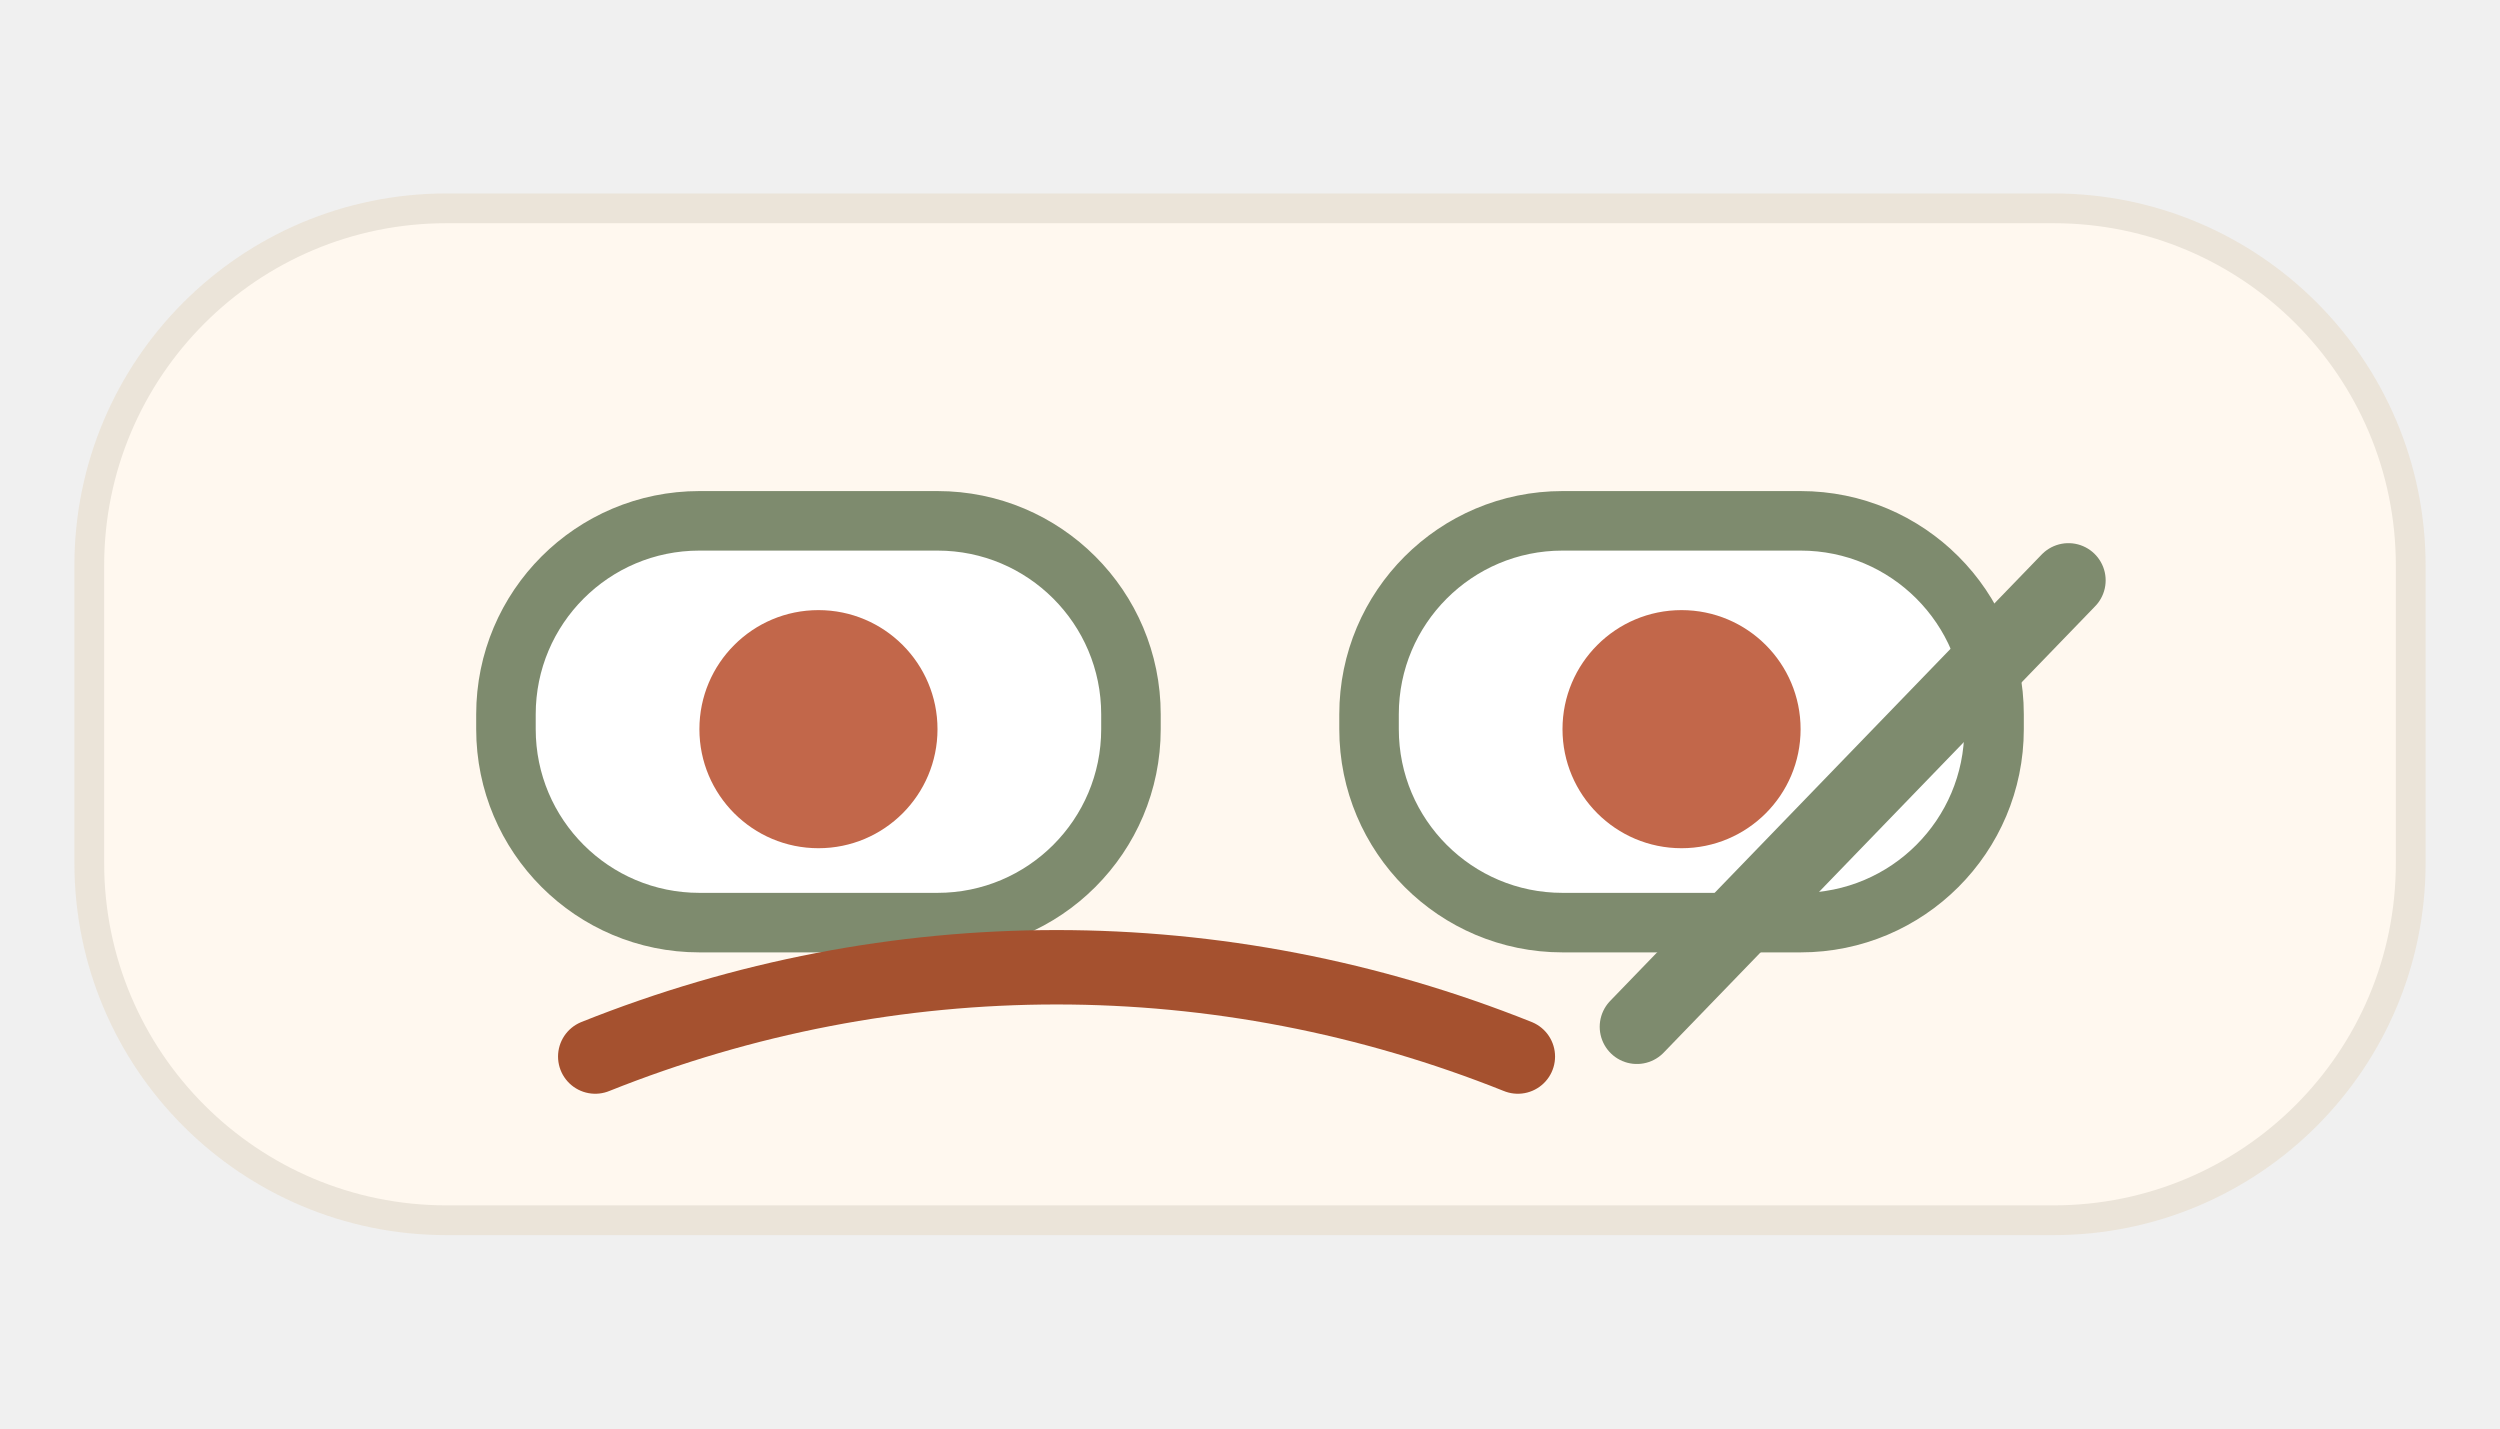
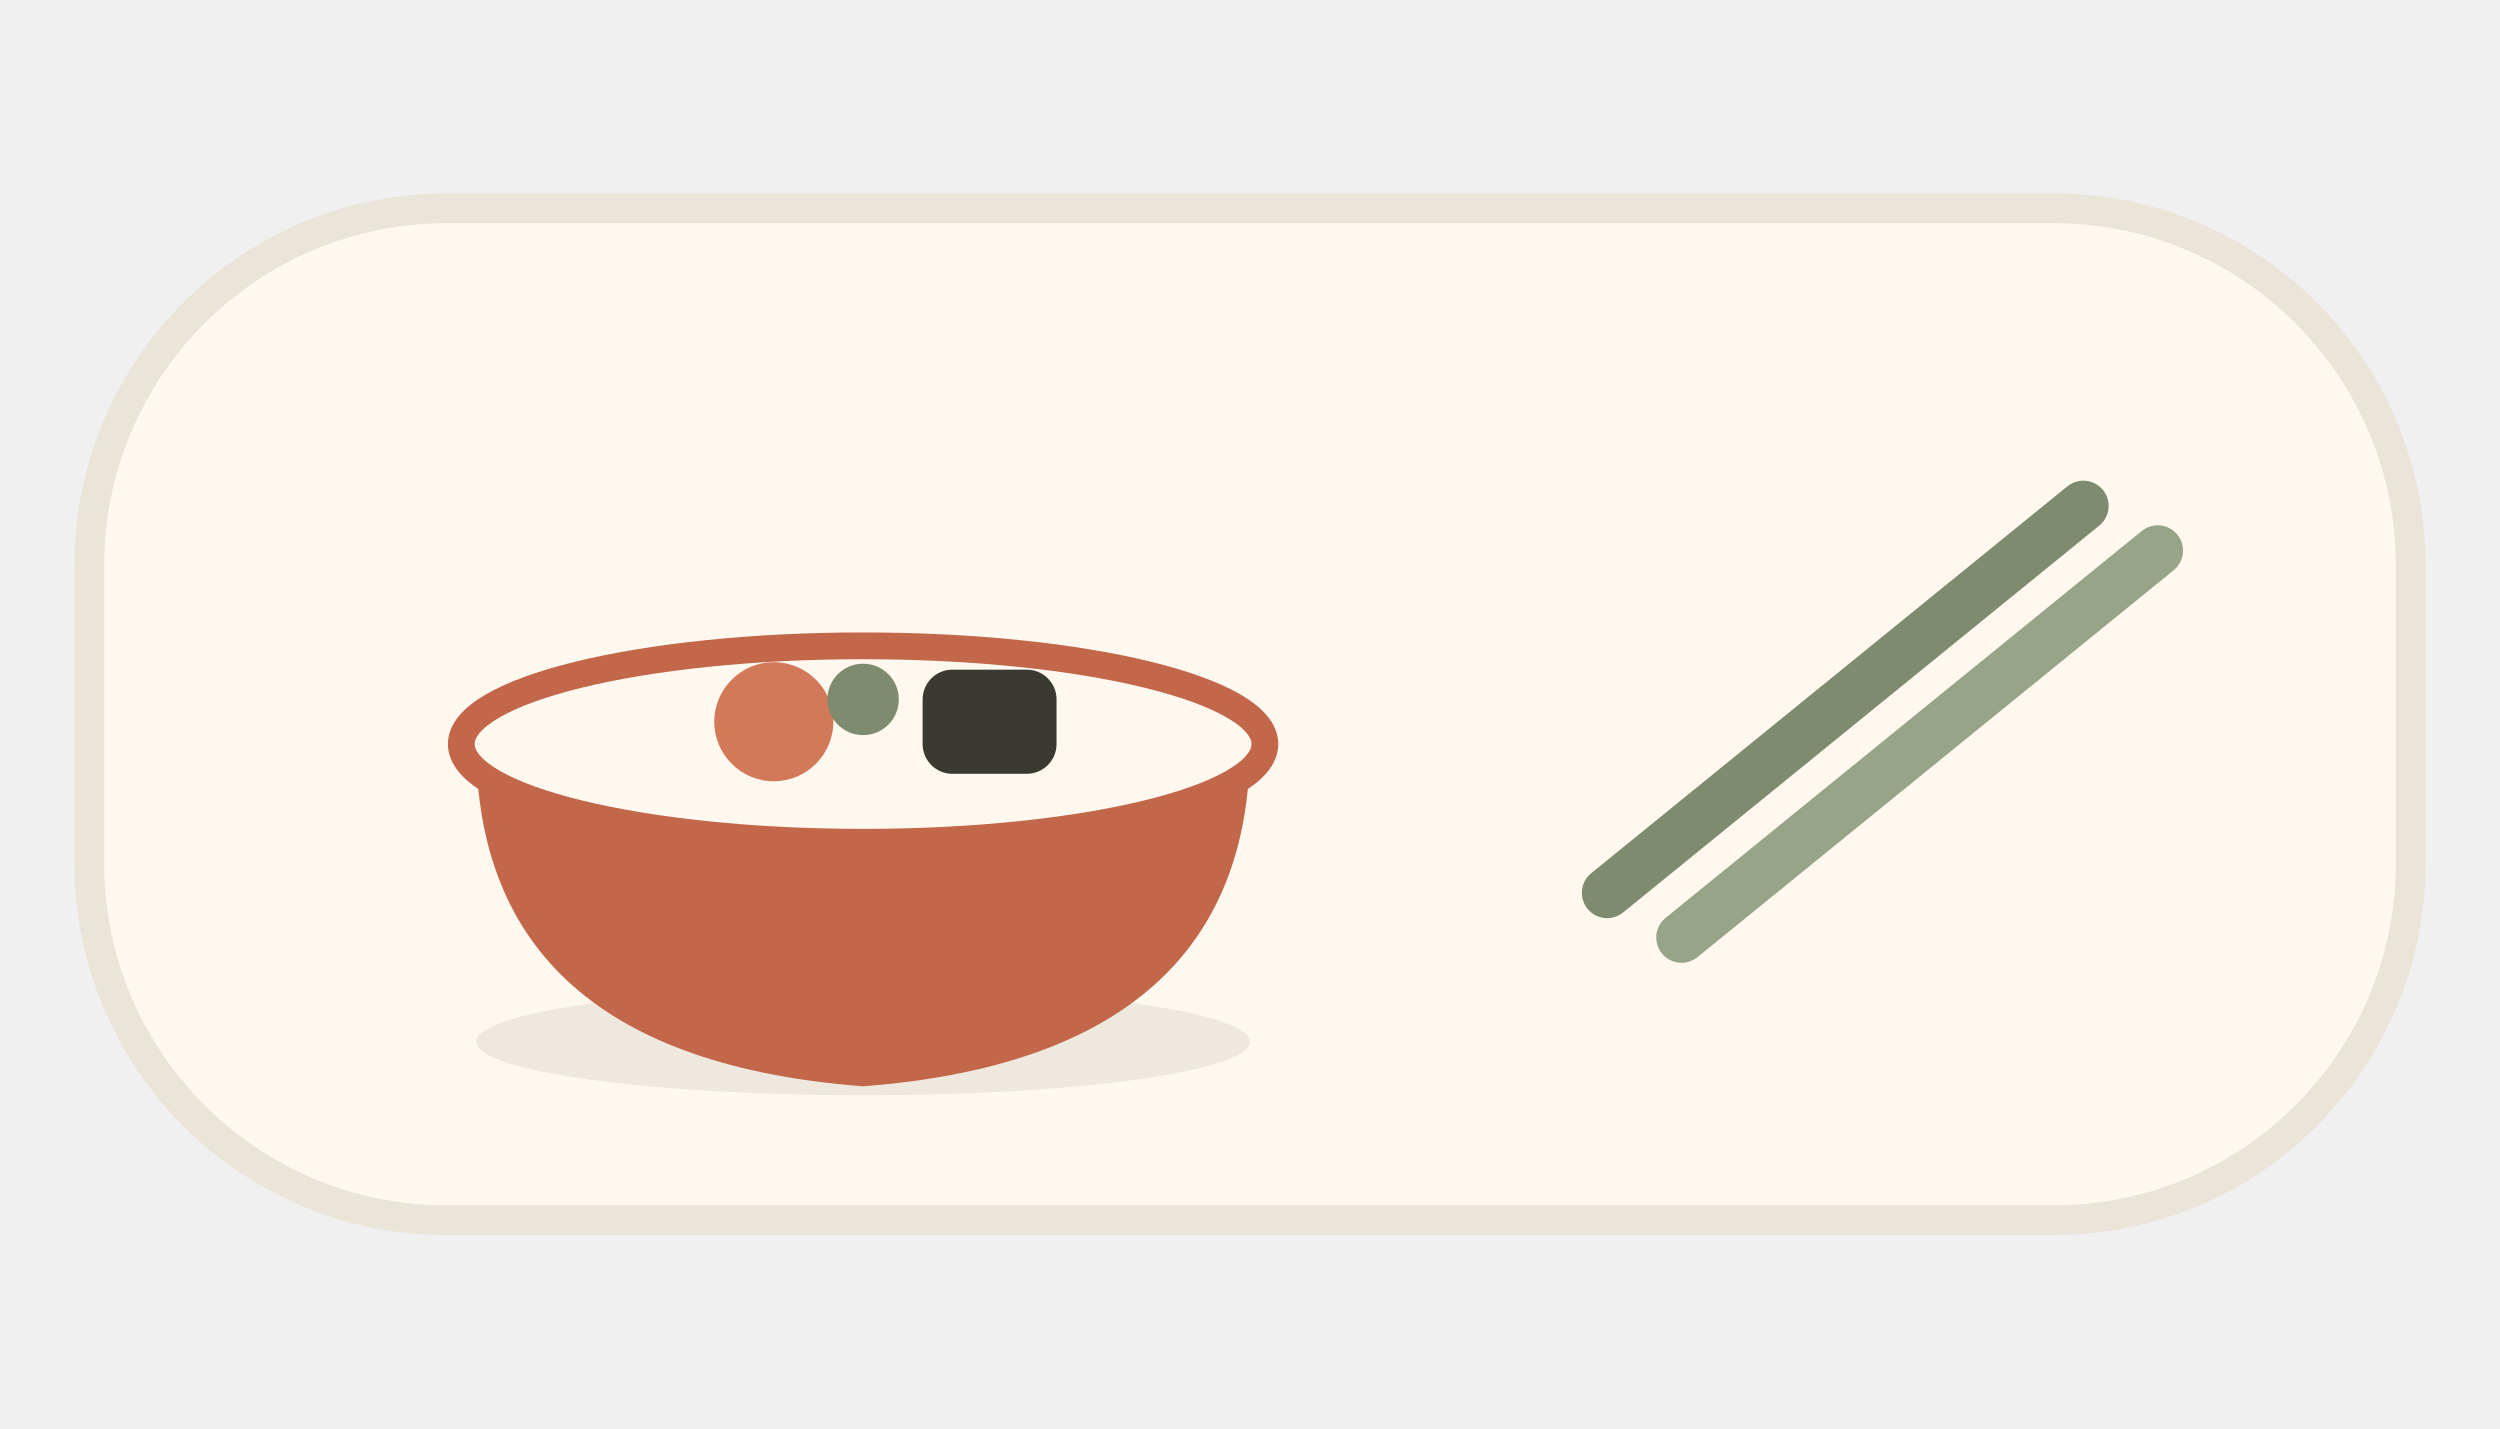
- <svg xmlns="http://www.w3.org/2000/svg" width="168" height="96" viewBox="0 0 168 96" fill="none">
+ <svg xmlns="http://www.w3.org/2000/svg" width="168" height="96" viewBox="0 0 168 96" fill="none" role="img" aria-hidden="true">
  <rect x="6" y="14" width="156" height="68" rx="24" fill="#FFF8EF" stroke="#EBE4D9" stroke-width="2" />
-   <rect x="34" y="35" width="42" height="27" rx="13" fill="#FFFFFF" stroke="#7E8B6E" stroke-width="4" />
-   <rect x="92" y="35" width="42" height="27" rx="13" fill="#FFFFFF" stroke="#7E8B6E" stroke-width="4" />
-   <circle cx="55" cy="49" r="8" fill="#C2674A" />
-   <circle cx="113" cy="49" r="8" fill="#C2674A" />
-   <path d="M40 71C60 63 82 63 102 71" stroke="#A5512F" stroke-width="5" stroke-linecap="round" />
-   <path d="M110 69L139 39" stroke="#7E8B6E" stroke-width="5" stroke-linecap="round" />
+   <ellipse cx="58" cy="70" rx="26" ry="3.6" fill="#2A2622" opacity="0.08" />
+   <path d="M32 50 Q32 71 58 73 Q84 71 84 50 Z" fill="#C2674A" />
+   <ellipse cx="58" cy="50" rx="27" ry="6.6" fill="#FFF8EF" stroke="#C2674A" stroke-width="1.8" />
+   <circle cx="52" cy="48.5" r="4" fill="#D2795A" />
+   <rect x="62" y="45" width="9" height="7" rx="2" fill="#3a3a32" />
+   <circle cx="58" cy="47" r="2.4" fill="#7E8B6E" />
+   <line x1="108" y1="60" x2="140" y2="34" stroke="#7E8B6E" stroke-width="3.4" stroke-linecap="round" />
+   <line x1="113" y1="63" x2="145" y2="37" stroke="#97A487" stroke-width="3.4" stroke-linecap="round" />
</svg>
